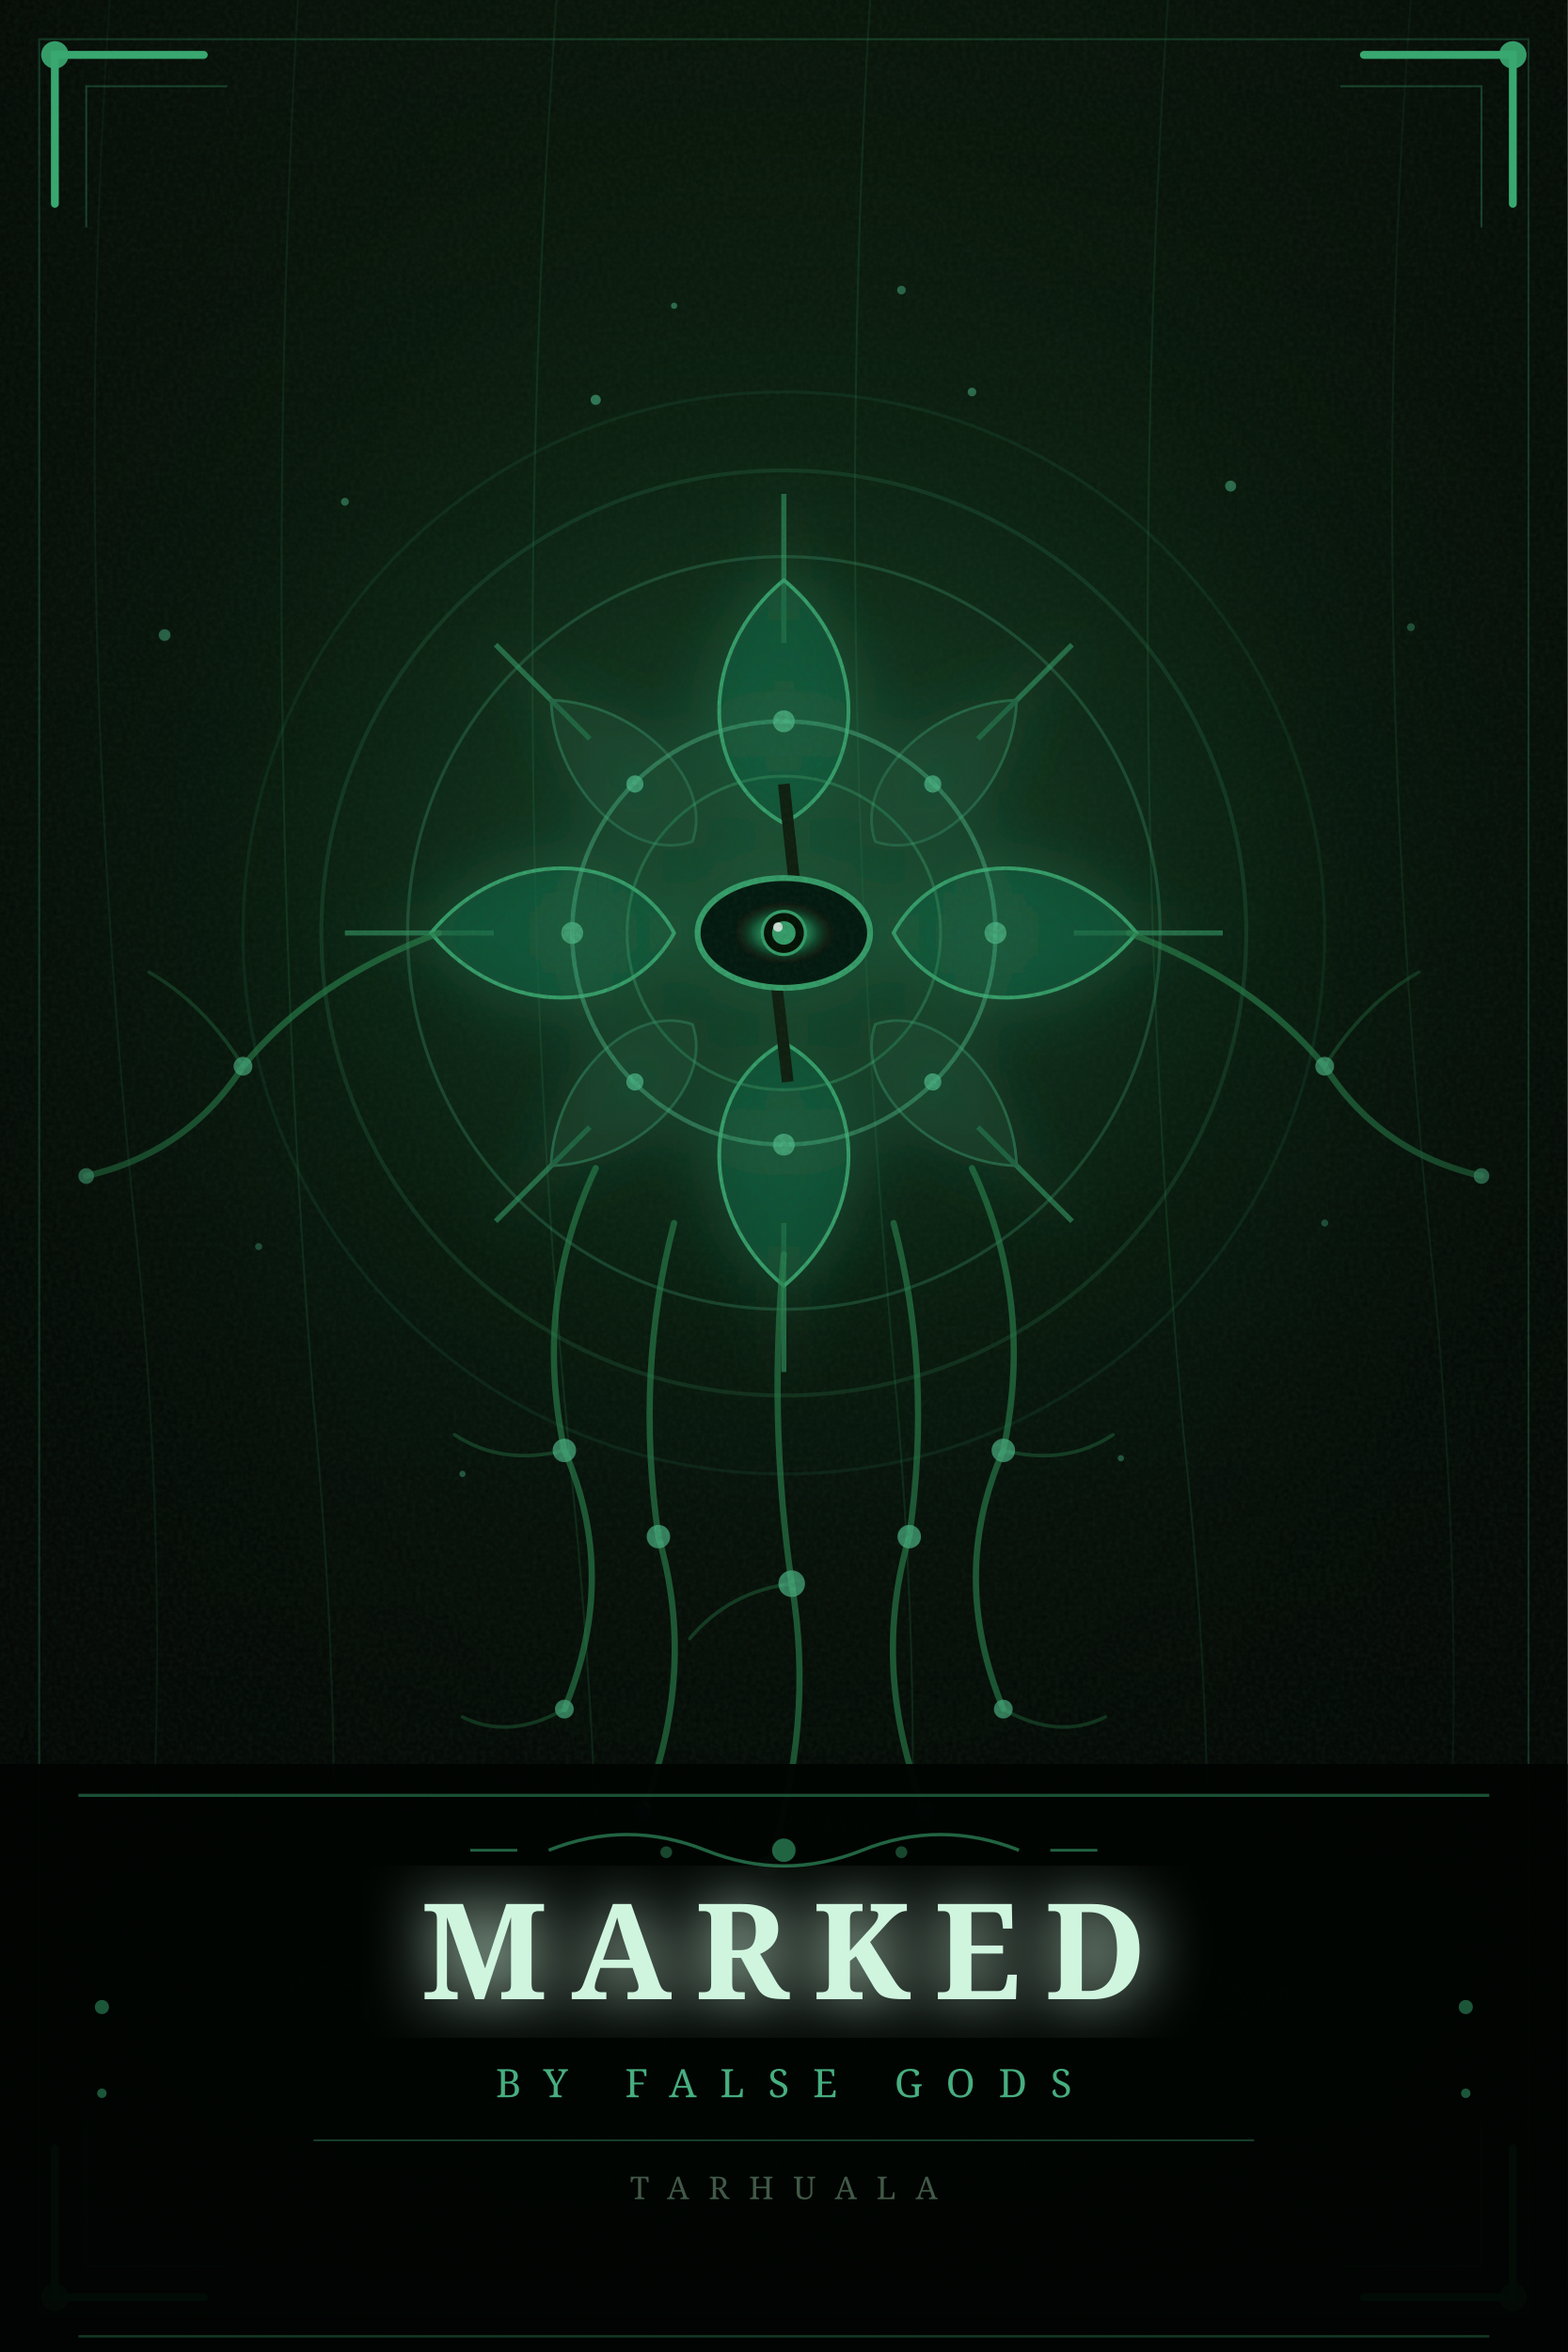
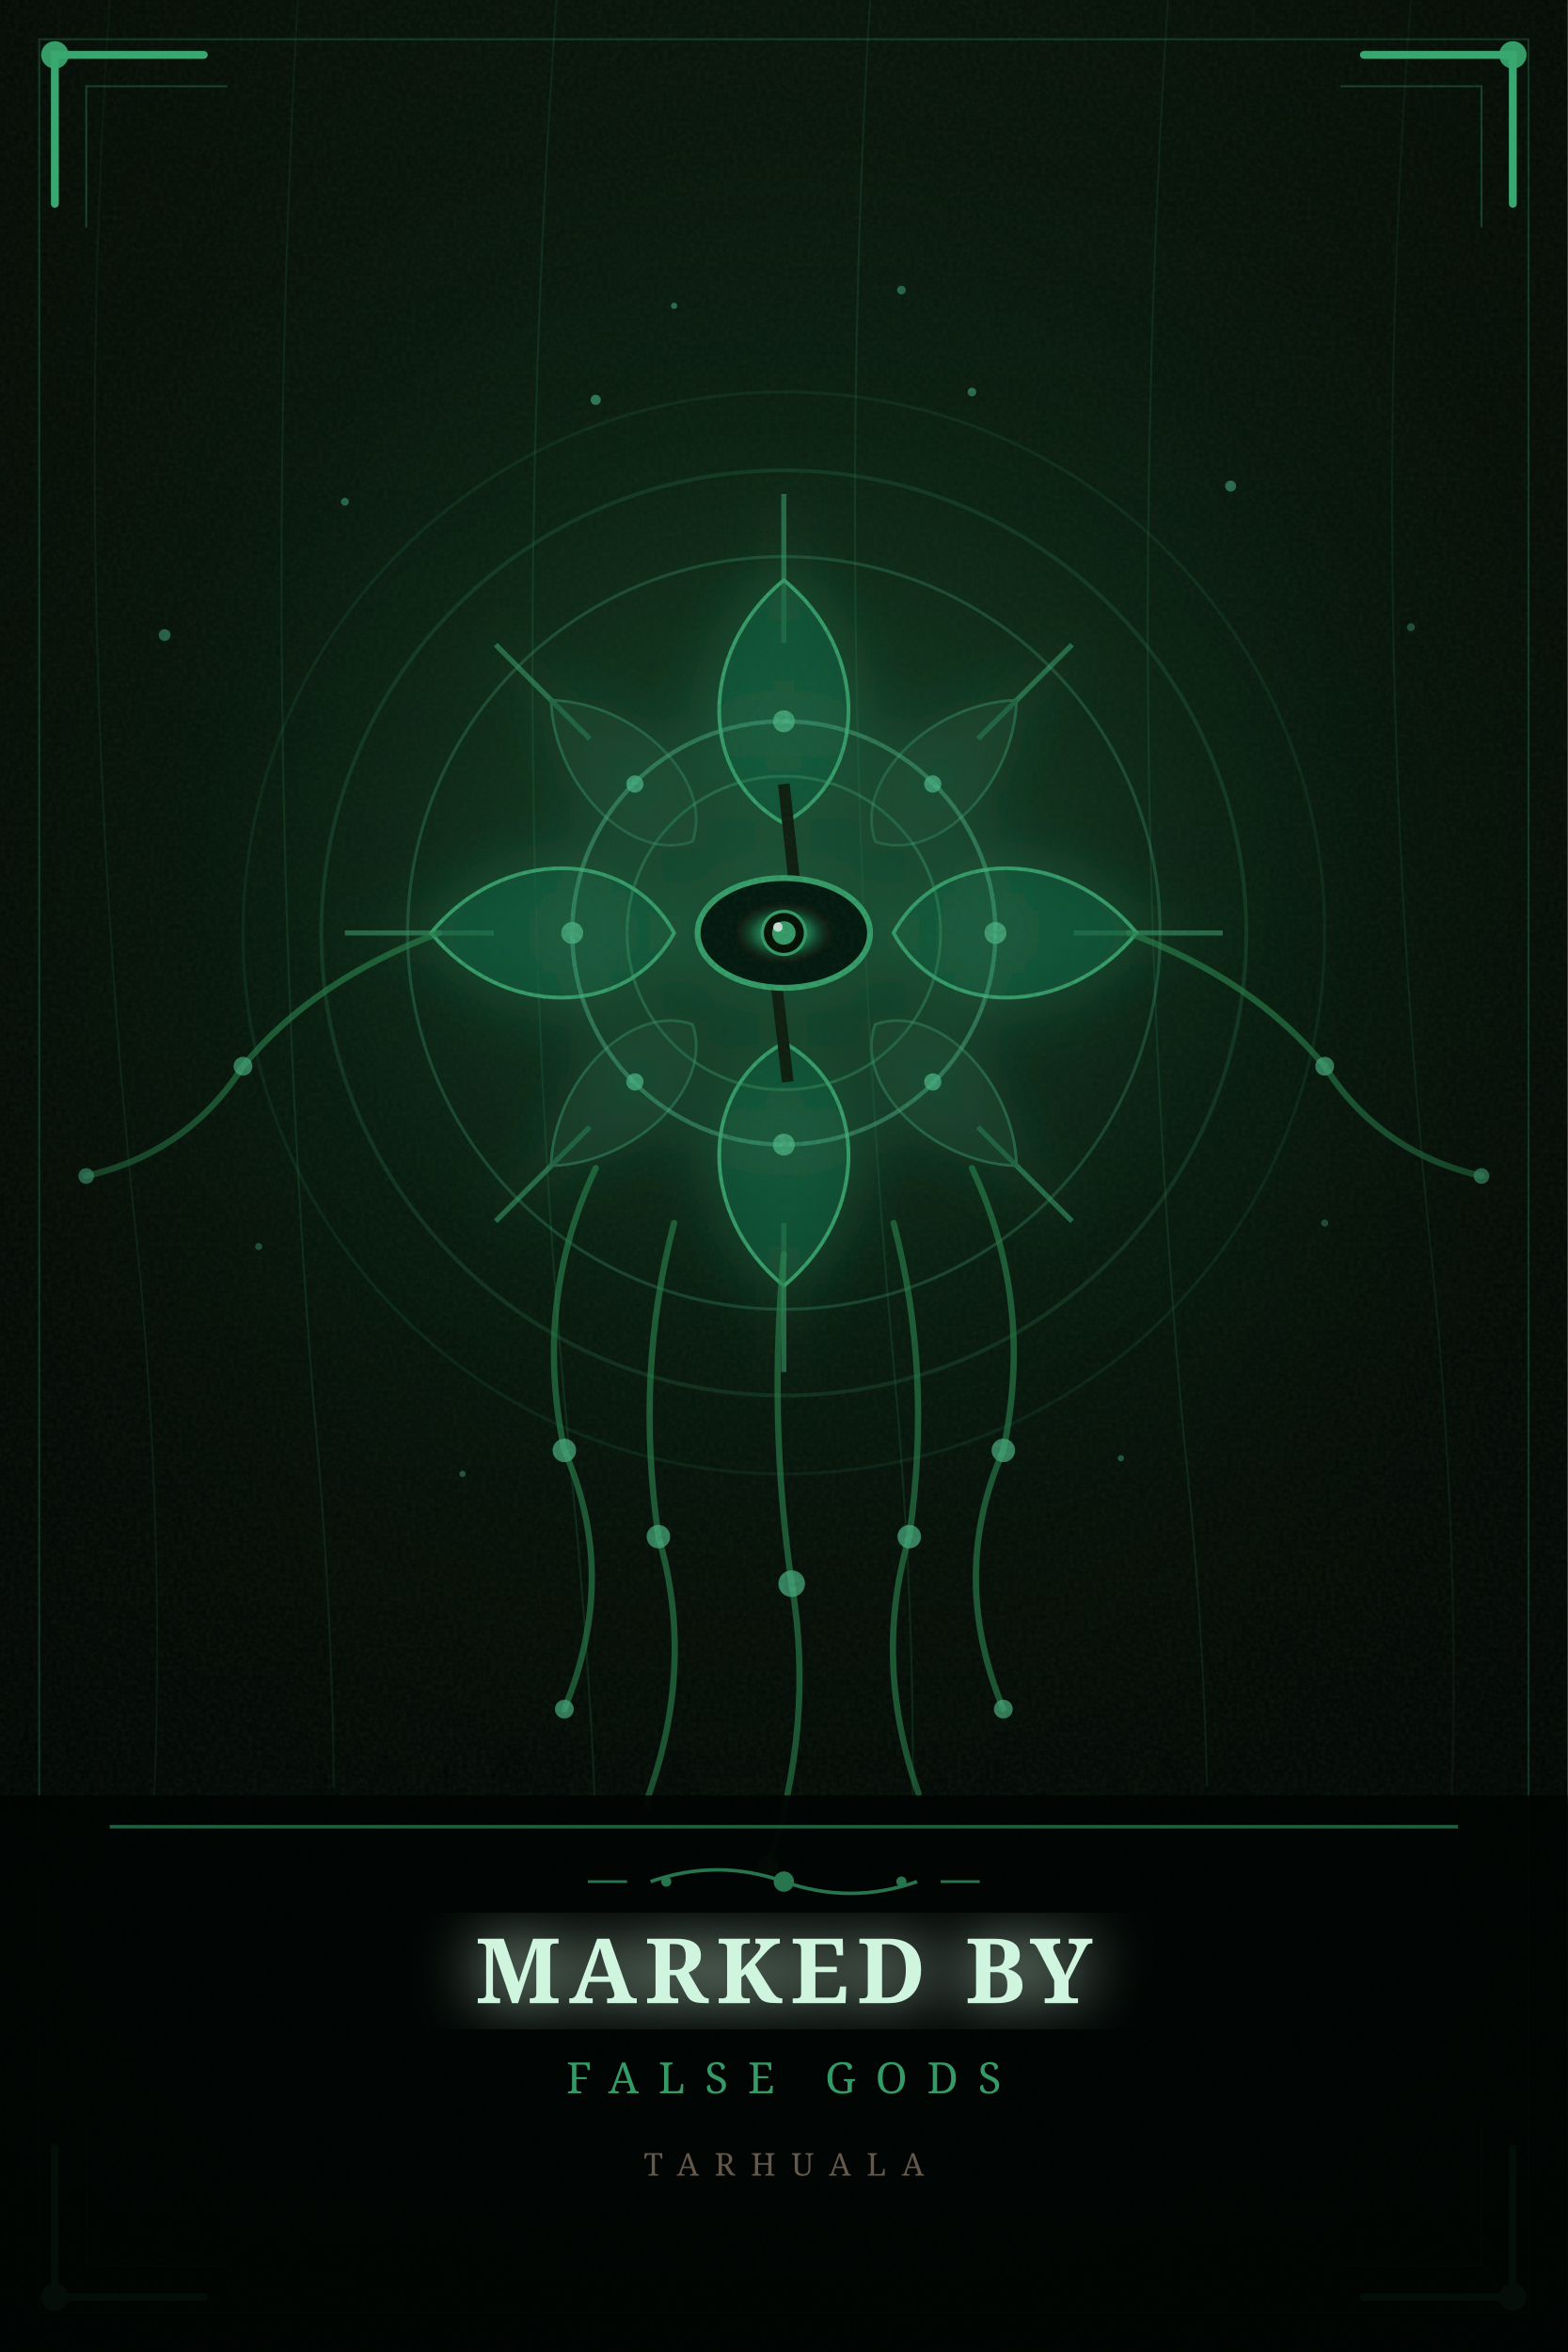
<svg xmlns="http://www.w3.org/2000/svg" viewBox="0 0 400 600" width="400" height="600">
  <defs>
    <filter id="grain">
      <feTurbulence type="fractalNoise" baseFrequency="0.84" numOctaves="4" seed="9" />
      <feColorMatrix values="0 0 0 0 0.02  0 0 0 0 0.05  0 0 0 0 0.03  0 0 0 0.52 0" />
      <feComposite in2="SourceGraphic" operator="in" />
    </filter>
    <filter id="glow" x="-40%" y="-40%" width="180%" height="180%">
      <feGaussianBlur stdDeviation="8" result="b" />
      <feMerge>
        <feMergeNode in="b" />
        <feMergeNode in="SourceGraphic" />
      </feMerge>
    </filter>
    <filter id="idolglow" x="-60%" y="-60%" width="220%" height="220%">
      <feGaussianBlur stdDeviation="24" result="b" />
      <feMerge>
        <feMergeNode in="b" />
        <feMergeNode in="SourceGraphic" />
      </feMerge>
    </filter>
    <linearGradient id="bg" x1="0" y1="0" x2="0" y2="1">
      <stop offset="0%" stop-color="#091609" />
      <stop offset="42%" stop-color="#040d05" />
      <stop offset="100%" stop-color="#010301" />
    </linearGradient>
    <radialGradient id="jadeAura" cx="50%" cy="44%" r="58%">
      <stop offset="0%" stop-color="#38a870" stop-opacity="0.45" />
      <stop offset="48%" stop-color="#165c32" stop-opacity="0.14" />
      <stop offset="100%" stop-color="#000" stop-opacity="0" />
    </radialGradient>
    <radialGradient id="eyeCore" cx="50%" cy="50%" r="50%">
      <stop offset="0%" stop-color="#c8ffdc" />
      <stop offset="18%" stop-color="#50c490" />
      <stop offset="55%" stop-color="#186a42" />
      <stop offset="100%" stop-color="#092418" stop-opacity="0" />
    </radialGradient>
    <linearGradient id="marshFog" x1="0" y1="0" x2="0" y2="1">
      <stop offset="0%" stop-color="#0e2c16" stop-opacity="0" />
      <stop offset="100%" stop-color="#000" stop-opacity="1" />
    </linearGradient>
    <radialGradient id="vig" cx="50%" cy="42%" r="78%">
      <stop offset="40%" stop-color="#000" stop-opacity="0" />
      <stop offset="100%" stop-color="#000" stop-opacity="0.92" />
    </radialGradient>
  </defs>
  <rect width="400" height="600" fill="url(#bg)" />
  <ellipse cx="200" cy="252" rx="232" ry="214" fill="url(#jadeAura)" />
  <g stroke="#2a8a50" stroke-width="0.5" fill="none" opacity="0.2">
    <path d="M 28  0 Q 18 148 34 308 Q 50 456 24 600" />
    <path d="M 76  0 Q 66 178 80 358 Q 94 508 70 600" />
    <path d="M 142 0 Q 128 198 146 378 Q 162 542 138 600" />
    <path d="M 222 0 Q 212 168 228 348 Q 242 502 216 600" />
    <path d="M 298 0 Q 286 188 302 366 Q 318 516 292 600" />
    <path d="M 360 0 Q 348 158 366 328 Q 380 478 354 600" />
  </g>
  <g transform="translate(200 238)" filter="url(#idolglow)">
    <circle r="138" fill="none" stroke="#38a870" stroke-width="0.8" opacity="0.12" />
    <circle r="118" fill="none" stroke="#38a870" stroke-width="1" opacity="0.18" />
    <circle r="96" fill="none" stroke="#50c490" stroke-width="0.8" opacity="0.24" />
  </g>
  <g transform="translate(200 238)" filter="url(#glow)">
    <g stroke="#38a870" stroke-width="1.3" fill="none" opacity="0.58">
      <line x1="0" y1="-112" x2="0" y2="-74" />
      <line x1="0" y1="112" x2="0" y2="74" />
      <line x1="-112" y1="0" x2="-74" y2="0" />
      <line x1="112" y1="0" x2="74" y2="0" />
      <g transform="rotate(45)">
        <line x1="0" y1="-104" x2="0" y2="-70" />
        <line x1="0" y1="104" x2="0" y2="70" />
        <line x1="-104" y1="0" x2="-70" y2="0" />
        <line x1="104" y1="0" x2="70" y2="0" />
      </g>
    </g>
    <g fill="#1a6040" fill-opacity="0.52" stroke="#38a870" stroke-width="0.95">
      <path d="M 0,-90 C -22,-72 -22,-40 0,-28 C 22,-40 22,-72 0,-90 Z" />
      <path d="M 0,90  C -22,72  -22,40  0,28  C 22,40  22,72  0,90  Z" />
      <path d="M -90,0 C -72,-22 -40,-22 -28,0 C -40,22 -72,22 -90,0 Z" />
      <path d="M 90,0  C 72,-22  40,-22  28,0  C 40,22  72,22  90,0  Z" />
    </g>
    <g fill="#144e30" fill-opacity="0.36" stroke="#286a48" stroke-width="0.7" transform="rotate(45)">
      <path d="M 0,-84 C -15,-68 -15,-40 0,-33 C 15,-40 15,-68 0,-84 Z" />
      <path d="M 0,84  C -15,68  -15,40  0,33  C 15,40  15,68  0,84  Z" />
      <path d="M -84,0 C -68,-15 -40,-15 -33,0 C -40,15 -68,15 -84,0 Z" />
      <path d="M 84,0  C 68,-15  40,-15  33,0  C 40,15  68,15  84,0  Z" />
    </g>
    <circle r="54" fill="none" stroke="#50c490" stroke-width="1.1" opacity="0.44" />
    <circle r="40" fill="none" stroke="#38a870" stroke-width="0.75" opacity="0.38" />
    <g fill="#50c490" opacity="0.72">
      <circle cx="0" cy="-54" r="2.8" />
      <circle cx="0" cy="54" r="2.8" />
      <circle cx="-54" cy="0" r="2.8" />
      <circle cx="54" cy="0" r="2.8" />
      <circle cx="-38" cy="-38" r="2.2" />
      <circle cx="38" cy="-38" r="2.2" />
      <circle cx="-38" cy="38" r="2.2" />
      <circle cx="38" cy="38" r="2.2" />
    </g>
    <line x1="0" y1="-38" x2="3" y2="-10" stroke="#0a1e0c" stroke-width="3" />
    <line x1="3" y1="-10" x2="-2" y2="12" stroke="#0a1e0c" stroke-width="3" />
    <line x1="-2" y1="12" x2="1" y2="38" stroke="#0a1e0c" stroke-width="3" />
    <ellipse cx="0" cy="0" rx="22" ry="14" fill="#061208" stroke="#38a870" stroke-width="1.5" />
    <ellipse cx="0" cy="0" rx="13" ry="8" fill="url(#eyeCore)" />
    <circle cx="0" cy="0" r="5.5" fill="#050e06" stroke="#38a870" stroke-width="0.8" />
    <circle cx="0" cy="0" r="3" fill="#38a870" />
    <circle cx="-1.5" cy="-1.5" r="1.2" fill="#ffffff" opacity="0.85" />
  </g>
  <g stroke="#2a8a50" stroke-width="1.6" fill="none" stroke-linecap="round" opacity="0.62">
    <path d="M 152 298 Q 136 332 144 370 Q 158 402 144 436" />
    <path d="M 172 312 Q 162 350 168 392 Q 178 426 164 462" />
    <path d="M 200 320 Q 196 362 202 404 Q 208 440 196 476" />
    <path d="M 228 312 Q 238 350 232 392 Q 222 426 236 462" />
    <path d="M 248 298 Q 264 332 256 370 Q 242 402 256 436" />
    <path d="M 112 238 Q 80 250 62 272 Q 48 294 22 300" />
    <path d="M 288 238 Q 320 250 338 272 Q 352 294 378 300" />
  </g>
-   <g stroke="#2a8a50" stroke-width="0.9" fill="none" stroke-linecap="round" opacity="0.38">
-     <path d="M 144 370 Q 128 374 116 366" />
-     <path d="M 144 436 Q 130 444 118 438" />
-     <path d="M 202 404 Q 186 406 176 418" />
-     <path d="M 256 370 Q 272 374 284 366" />
-     <path d="M 256 436 Q 270 444 282 438" />
-     <path d="M 62 272 Q 52 256 38 248" />
-     <path d="M 338 272 Q 348 256 362 248" />
-   </g>
  <g fill="#50c490" opacity="0.68">
    <circle cx="144" cy="370" r="3" />
    <circle cx="144" cy="436" r="2.4" />
    <circle cx="168" cy="392" r="3" />
    <circle cx="164" cy="462" r="2.4" />
    <circle cx="202" cy="404" r="3.4" />
    <circle cx="196" cy="476" r="2.6" />
    <circle cx="232" cy="392" r="3" />
    <circle cx="236" cy="462" r="2.4" />
    <circle cx="256" cy="370" r="3" />
    <circle cx="256" cy="436" r="2.4" />
    <circle cx="62" cy="272" r="2.4" />
    <circle cx="22" cy="300" r="2" />
    <circle cx="338" cy="272" r="2.4" />
    <circle cx="378" cy="300" r="2" />
  </g>
  <g fill="#50c490">
    <circle cx="42" cy="162" r="1.5" opacity="0.62" />
    <circle cx="88" cy="128" r="1.0" opacity="0.52" />
    <circle cx="152" cy="102" r="1.3" opacity="0.58" />
    <circle cx="248" cy="100" r="1.1" opacity="0.52" />
    <circle cx="314" cy="124" r="1.4" opacity="0.58" />
    <circle cx="360" cy="160" r="1.0" opacity="0.48" />
    <circle cx="66" cy="318" r="0.9" opacity="0.38" />
    <circle cx="338" cy="312" r="0.9" opacity="0.38" />
    <circle cx="172" cy="78" r="0.8" opacity="0.52" />
    <circle cx="230" cy="74" r="1.1" opacity="0.48" />
    <circle cx="118" cy="376" r="0.8" opacity="0.42" />
    <circle cx="286" cy="372" r="0.8" opacity="0.42" />
  </g>
  <g fill="#010402" opacity="0.9">
    <rect x="0" y="488" width="400" height="112" />
    <polygon points="0,488 0,456 7,440 14,456 20,436 28,452 34,446 42,466 50,452 58,470 66,460 74,476 84,488" />
    <polygon points="74,488 74,468 82,452 90,462 98,446 106,458 114,450 122,460 130,443 138,456 144,448 152,488" />
    <polygon points="148,488 152,466 158,452 166,462 172,446 180,460 188,488" />
    <polygon points="224,488 232,466 238,450 246,460 254,446 262,460 270,452 278,488" />
    <polygon points="276,488 284,450 290,462 298,446 306,458 314,448 322,462 332,454 340,488" />
    <polygon points="338,488 346,470 354,460 362,476 370,460 378,452 386,466 394,448 400,460 400,488" />
    <ellipse cx="96" cy="508" rx="24" ry="8" fill="#060e07" opacity="0.92" />
    <ellipse cx="200" cy="502" rx="30" ry="9" fill="#060e07" opacity="0.92" />
    <ellipse cx="316" cy="510" rx="22" ry="7" fill="#060e07" opacity="0.92" />
  </g>
  <rect x="0" y="452" width="400" height="148" fill="url(#marshFog)" />
  <rect width="400" height="600" fill="url(#vig)" />
  <rect width="400" height="600" filter="url(#grain)" opacity="0.52" />
  <g stroke="#38a870" stroke-width="2" fill="none" stroke-linecap="round">
    <path d="M 14 52 L 14 14 L 52 14" />
    <path d="M 348 14 L 386 14 L 386 52" />
    <path d="M 14 548 L 14 586 L 52 586" />
    <path d="M 386 548 L 386 586 L 348 586" />
  </g>
  <g fill="#38a870" opacity="0.92">
    <circle cx="14" cy="14" r="3.5" />
    <circle cx="386" cy="14" r="3.5" />
    <circle cx="14" cy="586" r="3.5" />
    <circle cx="386" cy="586" r="3.5" />
  </g>
  <g stroke="#38a870" stroke-width="0.5" fill="none" opacity="0.32">
    <path d="M 22 58 L 22 22 L 58 22" />
    <path d="M 342 22 L 378 22 L 378 58" />
    <path d="M 22 542 L 22 578 L 58 578" />
    <path d="M 378 542 L 378 578 L 342 578" />
  </g>
  <rect x="10" y="10" width="380" height="580" fill="none" stroke="#38a870" stroke-width="0.5" opacity="0.26" />
-   <rect x="0" y="450" width="400" height="150" fill="#010402" opacity="0.96" />
-   <line x1="20" y1="458" x2="380" y2="458" stroke="#38a870" stroke-width="0.8" opacity="0.45" />
-   <line x1="20" y1="596" x2="380" y2="596" stroke="#38a870" stroke-width="0.6" opacity="0.32" />
-   <g transform="translate(200 472)" fill="none" stroke="#38a870" stroke-width="0.85" opacity="0.58">
-     <path d="M -60,0 Q -40,-8 -20,0 Q 0,8 20,0 Q 40,-8 60,0" />
-     <circle cx="0" cy="0" r="3" fill="#38a870" stroke="none" />
-     <circle cx="-30" cy="0.5" r="1.5" fill="#38a870" stroke="none" opacity="0.7" />
-     <circle cx="30" cy="0.5" r="1.5" fill="#38a870" stroke="none" opacity="0.7" />
-     <path d="M -80,0 L -68,0" stroke-width="0.7" />
-     <path d="M 68,0 L 80,0" stroke-width="0.7" />
+   <rect x="0" y="458" width="400" height="142" fill="#010402" opacity="0.94" />
+   <line x1="28" y1="466" x2="372" y2="466" stroke="#38a870" stroke-width="0.9" opacity="0.55" />
+   <g transform="translate(200 480)" fill="#38a870" opacity="0.68">
+     <path d="M -34,0 Q -17,-6 0,0 Q 17,6 34,0" fill="none" stroke="#38a870" stroke-width="0.9" />
+     <circle cx="0" cy="0" r="2.6" />
+     <circle cx="-30" cy="0" r="1.3" />
+     <circle cx="30" cy="0" r="1.3" />
+     <path d="M -50,0 L -40,0" stroke="#38a870" stroke-width="0.7" />
+     <path d="M 40,0 L 50,0" stroke="#38a870" stroke-width="0.7" />
  </g>
-   <g fill="#38a870" opacity="0.5">
-     <circle cx="26" cy="512" r="1.8" />
-     <circle cx="374" cy="512" r="1.8" />
-     <circle cx="26" cy="534" r="1.2" />
-     <circle cx="374" cy="534" r="1.2" />
-   </g>
-   <text x="200" y="510" text-anchor="middle" font-family="Georgia,serif" font-size="34" font-weight="700" letter-spacing="6" fill="#cff5df" filter="url(#glow)">MARKED</text>
-   <text x="200" y="535" text-anchor="middle" font-family="Georgia,serif" font-size="10" font-weight="400" letter-spacing="6" fill="#50c490" opacity="0.88">BY FALSE GODS</text>
-   <line x1="80" y1="546" x2="320" y2="546" stroke="#38a870" stroke-width="0.5" opacity="0.35" />
-   <text x="200" y="561" text-anchor="middle" font-family="Georgia,serif" font-size="8" font-weight="400" letter-spacing="5" fill="#5a7a62" opacity="0.72">TARHUALA</text>
+   <text x="200" y="511" text-anchor="middle" font-family="Georgia,serif" font-size="23" font-weight="700" letter-spacing="2" fill="#cff5df" filter="url(#glow)">MARKED BY</text>
+   <text x="200" y="534" text-anchor="middle" font-family="Georgia,serif" font-size="11" font-weight="400" letter-spacing="5" fill="#38a870" opacity="0.92">FALSE GODS</text>
+   <text x="200" y="555" text-anchor="middle" font-family="Georgia,serif" font-size="8" font-weight="400" letter-spacing="4" fill="#7a6a5a" opacity="0.82">TARHUALA</text>
</svg>
